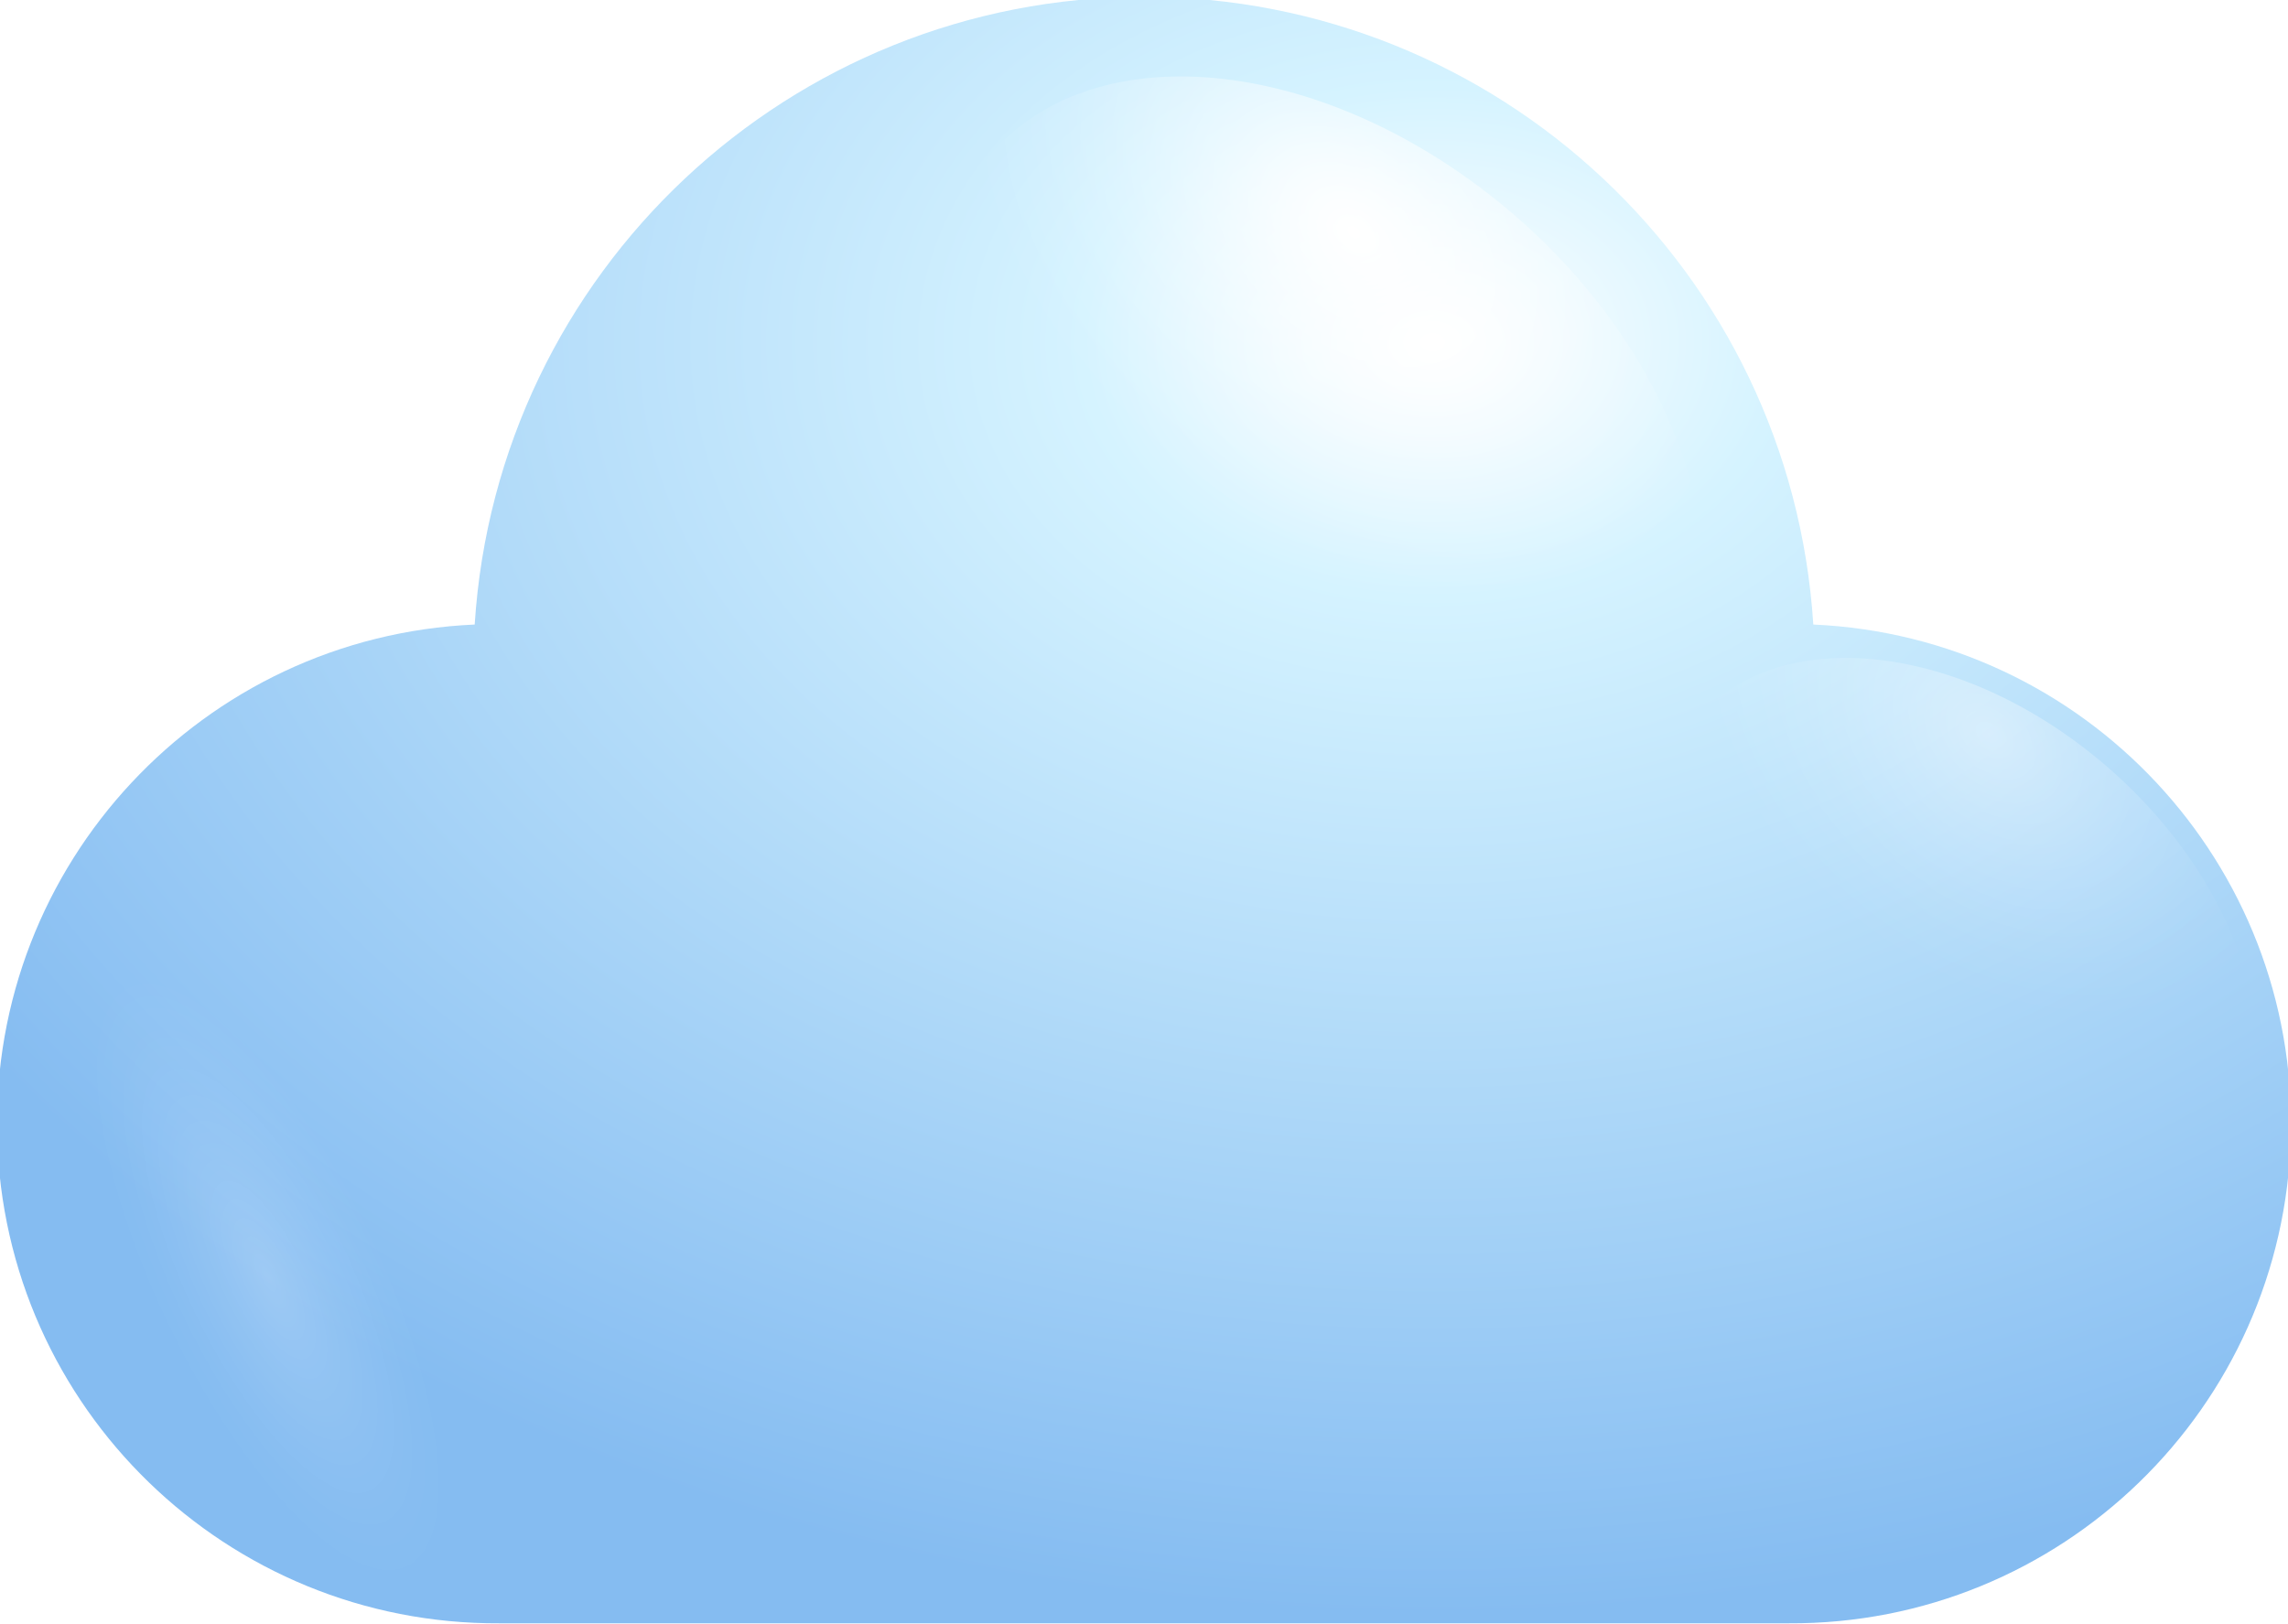
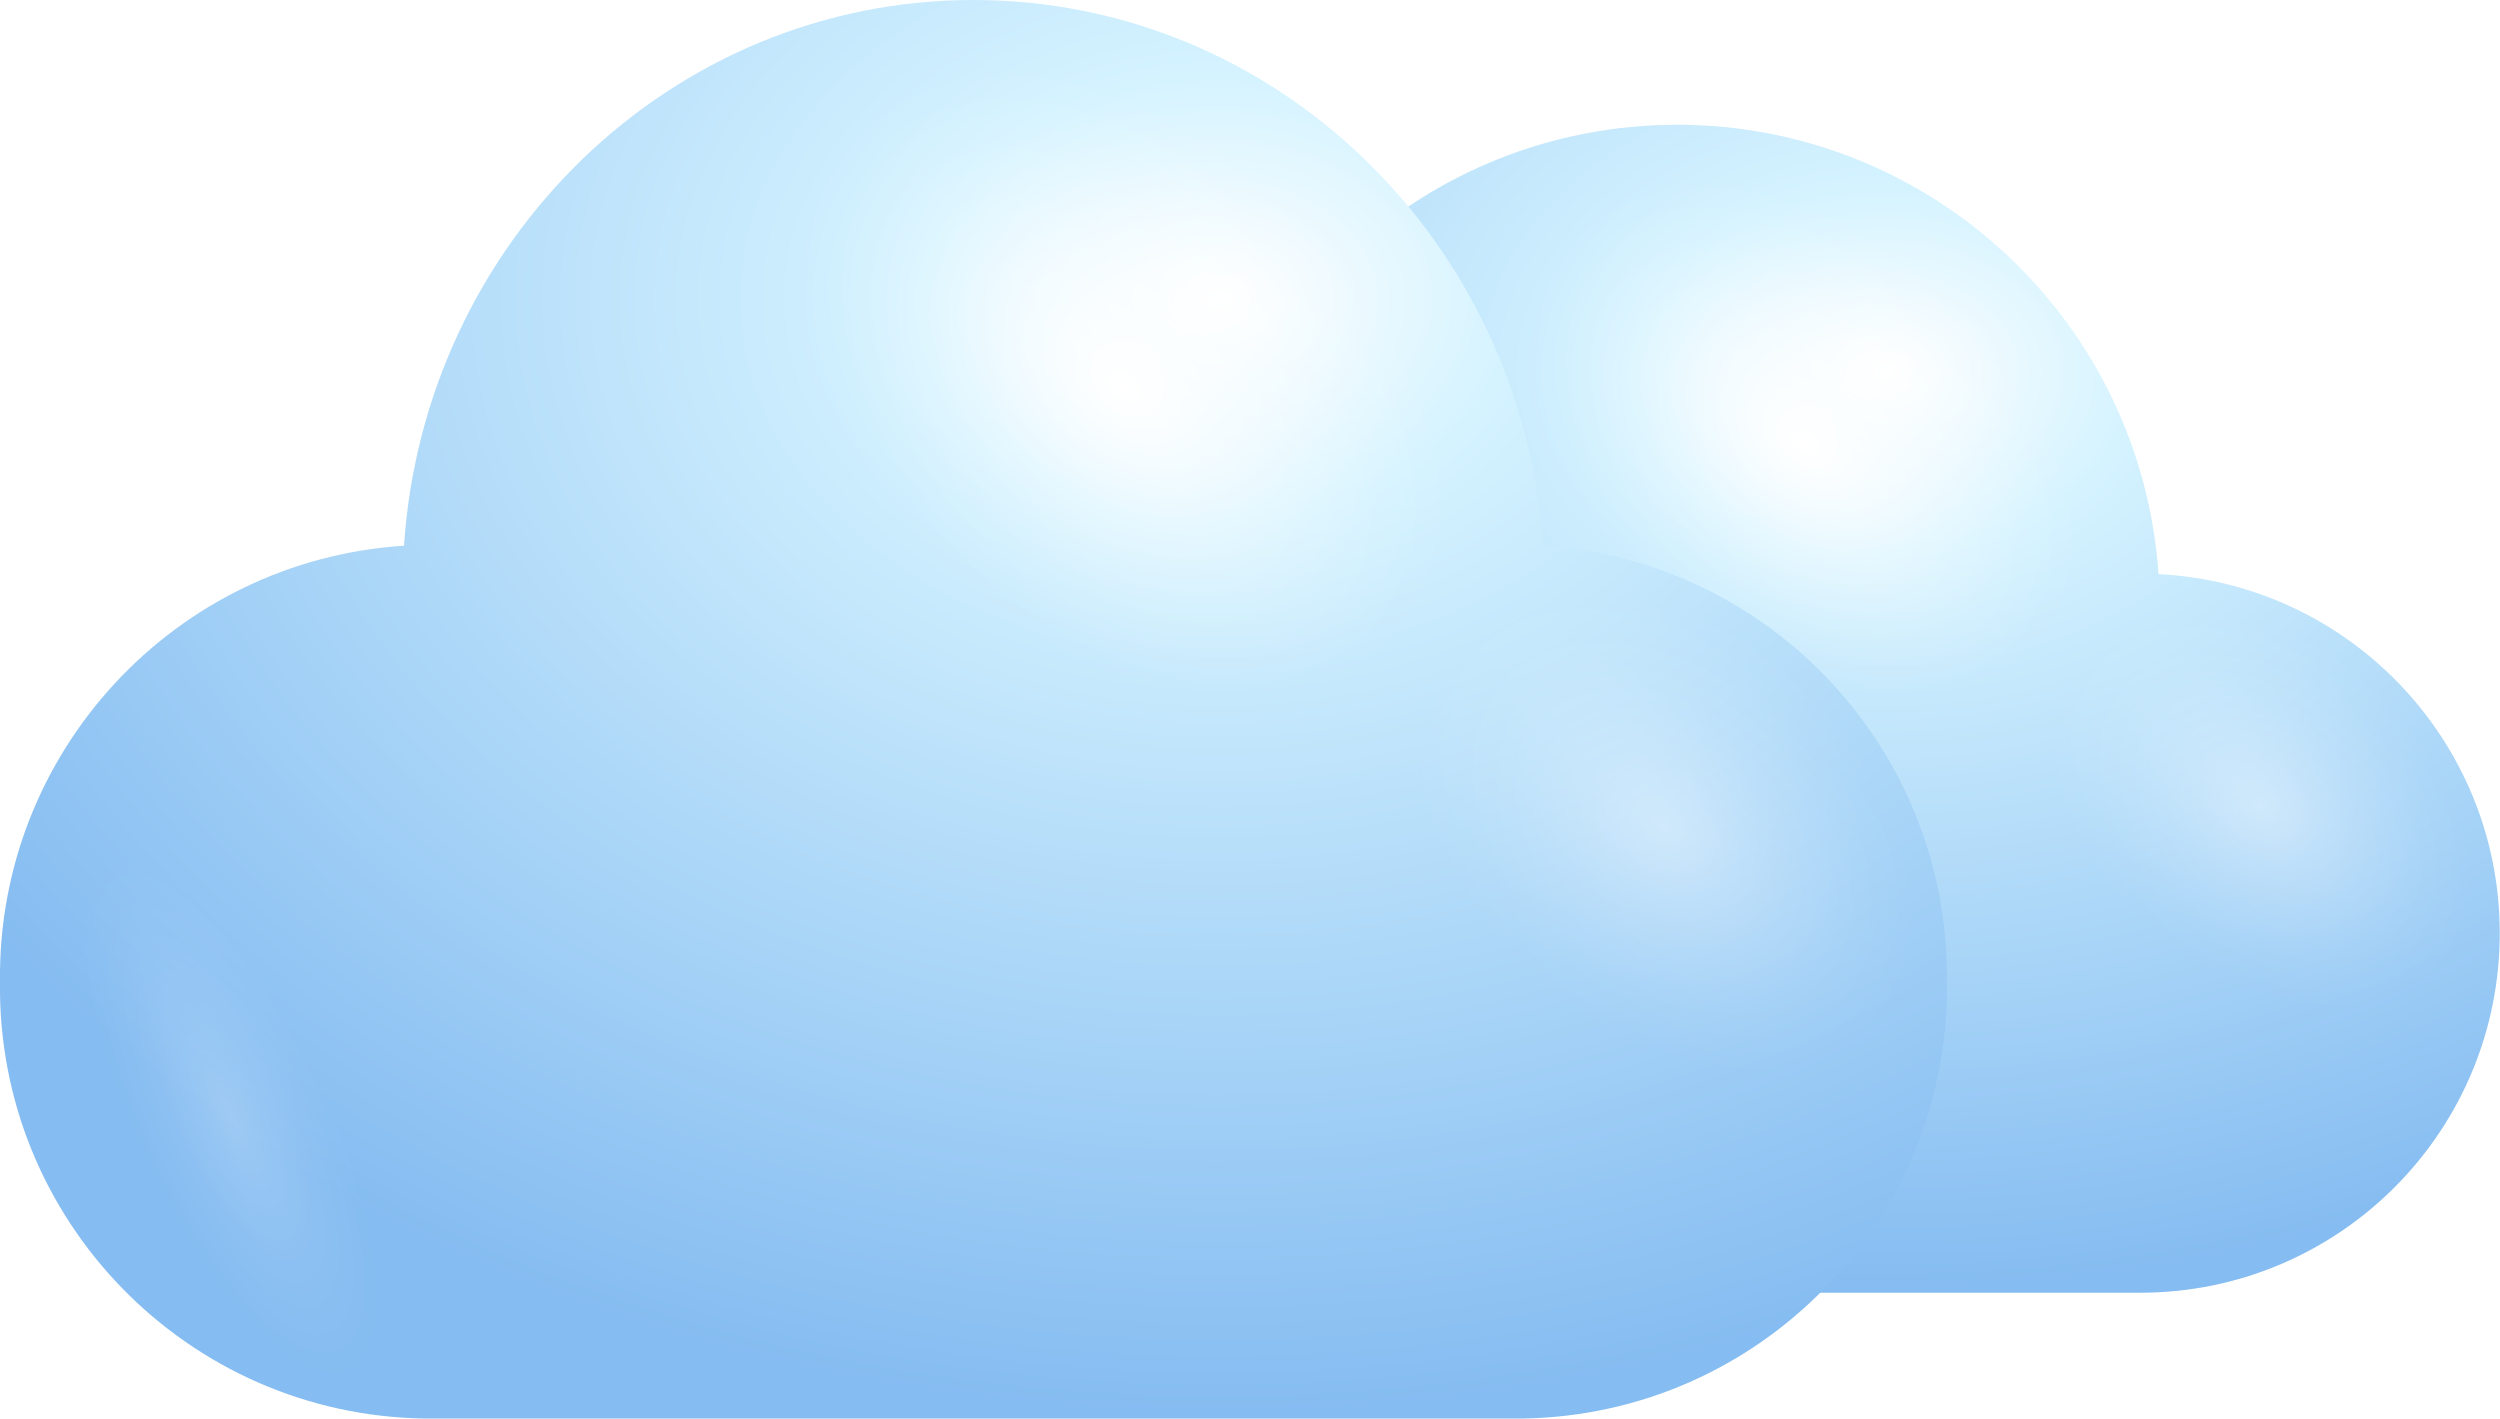
- <svg xmlns="http://www.w3.org/2000/svg" xmlns:xlink="http://www.w3.org/1999/xlink" viewBox="0 0 92.11 65.37">
+ <svg xmlns="http://www.w3.org/2000/svg" xmlns:xlink="http://www.w3.org/1999/xlink" width="107.583" height="61.045" viewBox="0 0 107.583 61.045">
  <defs>
-     <style>.cls-1{isolation:isolate;}.cls-2{fill:url(#radial-gradient);}.cls-3,.cls-4,.cls-5{mix-blend-mode:overlay;}.cls-3{fill:url(#radial-gradient-2);}.cls-4{opacity:0.4;fill:url(#radial-gradient-3);}.cls-5{opacity:0.2;fill:url(#Degradado_sin_nombre_34);}</style>
-     <radialGradient id="radial-gradient" cx="57.67" cy="13.78" r="70.26" gradientTransform="translate(115.34 23.84) rotate(180) scale(1 0.73)" gradientUnits="userSpaceOnUse">
+     <style>
+       .cls-1 {
+         isolation: isolate;
+       }
+ 
+       .cls-2 {
+         fill: url(#radial-gradient);
+       }
+ 
+       .cls-3, .cls-4, .cls-5, .cls-7, .cls-8, .cls-9 {
+         mix-blend-mode: overlay;
+       }
+ 
+       .cls-3 {
+         fill: url(#radial-gradient-2);
+       }
+ 
+       .cls-4, .cls-8 {
+         opacity: 0.4;
+       }
+ 
+       .cls-4 {
+         fill: url(#radial-gradient-3);
+       }
+ 
+       .cls-5, .cls-9 {
+         opacity: 0.2;
+       }
+ 
+       .cls-5 {
+         fill: url(#Degradado_sin_nombre_34);
+       }
+ 
+       .cls-6 {
+         fill: url(#radial-gradient-4);
+       }
+ 
+       .cls-7 {
+         fill: url(#radial-gradient-5);
+       }
+ 
+       .cls-8 {
+         fill: url(#radial-gradient-6);
+       }
+ 
+       .cls-9 {
+         fill: url(#Degradado_sin_nombre_34-2);
+       }
+     </style>
+     <radialGradient id="radial-gradient" cx="81.103" cy="15.963" r="54.018" gradientTransform="translate(162.2064 27.62376) rotate(180) scale(1 0.73049)" gradientUnits="userSpaceOnUse">
      <stop offset="0" stop-color="#fff" />
-       <stop offset="0.2" stop-color="#d5f3ff" />
+       <stop offset="0.198" stop-color="#d5f3ff" />
      <stop offset="1" stop-color="#85bcf1" />
    </radialGradient>
-     <radialGradient id="radial-gradient-2" cx="1198.4" cy="-1619.45" r="8.48" gradientTransform="matrix(-0.84, 1.15, -1.62, -1.31, -1562.37, -3490.29)" gradientUnits="userSpaceOnUse">
+     <radialGradient id="radial-gradient-2" cx="1242.057" cy="-1578.758" r="6.517" gradientTransform="matrix(-0.8392, 1.1536, -1.6186, -1.3126, -1435.4, -3486.003)" gradientUnits="userSpaceOnUse">
      <stop offset="0" stop-color="#fff" />
-       <stop offset="0.1" stop-color="#fff" stop-opacity="0.85" />
-       <stop offset="0.29" stop-color="#fff" stop-opacity="0.59" />
-       <stop offset="0.47" stop-color="#fff" stop-opacity="0.38" />
-       <stop offset="0.63" stop-color="#fff" stop-opacity="0.22" />
-       <stop offset="0.78" stop-color="#fff" stop-opacity="0.1" />
-       <stop offset="0.91" stop-color="#fff" stop-opacity="0.03" />
+       <stop offset="0.103" stop-color="#fff" stop-opacity="0.848" />
+       <stop offset="0.29" stop-color="#fff" stop-opacity="0.594" />
+       <stop offset="0.469" stop-color="#fff" stop-opacity="0.382" />
+       <stop offset="0.635" stop-color="#fff" stop-opacity="0.217" />
+       <stop offset="0.783" stop-color="#fff" stop-opacity="0.098" />
+       <stop offset="0.91" stop-color="#fff" stop-opacity="0.026" />
      <stop offset="1" stop-color="#fff" stop-opacity="0" />
    </radialGradient>
-     <radialGradient id="radial-gradient-3" cx="1198.15" cy="-1635.1" r="6.66" xlink:href="#radial-gradient-2" />
-     <radialGradient id="Degradado_sin_nombre_34" cx="10.93" cy="51.53" r="4.87" gradientTransform="matrix(0.9, -0.43, 1.26, 2.62, -63.98, -78.88)" xlink:href="#radial-gradient-2" />
+     <radialGradient id="radial-gradient-3" cx="1241.86" cy="-1590.797" r="5.122" xlink:href="#radial-gradient-2" />
+     <radialGradient id="Degradado_sin_nombre_34" data-name="Degradado sin nombre 34" cx="45.17" cy="44.988" r="3.745" gradientTransform="matrix(0.90102, -0.43378, 1.26276, 2.62292, -52.338, -53.41766)" xlink:href="#radial-gradient-2" />
+     <radialGradient id="radial-gradient-4" cx="60.254" cy="13.799" r="70.257" gradientTransform="translate(107.2627 22.27924) rotate(180) scale(0.9096 0.68216)" xlink:href="#radial-gradient" />
+     <radialGradient id="radial-gradient-5" cx="1251.07" cy="-1569.908" r="8.476" gradientTransform="matrix(-0.76333, 1.07728, -1.47227, -1.22577, -1307.985, -3255.407)" xlink:href="#radial-gradient-2" />
+     <radialGradient id="radial-gradient-6" cx="1250.816" cy="-1585.566" r="6.662" gradientTransform="matrix(-0.76333, 1.07728, -1.47227, -1.22577, -1307.985, -3255.407)" xlink:href="#radial-gradient-2" />
+     <radialGradient id="Degradado_sin_nombre_34-2" data-name="Degradado sin nombre 34" cx="13.52" cy="51.549" r="4.871" gradientTransform="matrix(0.81956, -0.40508, 1.1486, 2.4494, -60.34344, -72.66918)" xlink:href="#radial-gradient-2" />
  </defs>
  <g class="cls-1">
    <g id="Слой_2" data-name="Слой 2">
      <g id="OBJECTS">
-         <path class="cls-2" d="M73,25.15a27,27,0,0,0-53.89,0,20.12,20.12,0,0,0,1,40.22H72a20.12,20.12,0,0,0,1-40.22Z" />
-         <path class="cls-3" d="M46.06,27.65c-7.58-6.15-10.54-15.5-6.61-20.9S52.71,2,60.28,8.09,70.81,23.6,66.89,29,53.63,33.79,46.06,27.65Z" />
-         <path class="cls-4" d="M73.14,45.82c-6-4.84-8.28-12.19-5.2-16.43s10.42-3.77,16.38,1.06,8.27,12.18,5.19,16.42S79.09,50.64,73.14,45.82Z" />
-         <path class="cls-5" d="M14.39,46.49C10,39.64,4.89,36.34,3,39.12s.11,10.59,4.5,17.44S17,66.72,18.89,63.94,18.78,53.35,14.39,46.49Z" />
+         <g>
+           <path class="cls-2" d="M92.888,24.706a20.763,20.763,0,0,0-41.428,0,15.472,15.472,0,0,0,.775,30.924h39.875a15.472,15.472,0,0,0,.777-30.924Z" />
+           <path class="cls-3" d="M72.175,26.63c-5.826-4.727-8.1-11.922-5.08-16.072,3.021-4.152,10.193-3.686,16.02,1.037,5.824,4.725,8.096,11.922,5.078,16.07C85.169,31.819,77.999,31.353,72.175,26.63Z" />
+           <path class="cls-4" d="M92.997,40.597c-4.578-3.715-6.367-9.369-3.992-12.631,2.373-3.264,8.01-2.897,12.59.815,4.576,3.713,6.361,9.369,3.99,12.629C103.208,44.675,97.573,44.308,92.997,40.597Z" />
+           <path class="cls-5" d="M47.825,41.114c-3.379-5.268-7.303-7.805-8.771-5.668-1.465,2.135.084,8.141,3.459,13.412,3.381,5.269,7.307,7.809,8.771,5.67C52.751,52.386,51.202,46.388,47.825,41.114Z" />
+           <g>
+             <path class="cls-6" d="M66.396,23.483C65.524,10.365,54.89,0,41.891,0,28.892,0,18.258,10.365,17.386,23.483A18.585,18.585,0,0,0,0,42.251,18.553,18.553,0,0,0,18.304,61.045H65.478A18.553,18.553,0,0,0,83.782,42.251,18.585,18.585,0,0,0,66.396,23.483Z" />
+             <path class="cls-7" d="M41.893,25.821C35.002,20.081,32.311,11.343,35.883,6.302c3.574-5.045,12.058-4.478,18.952,1.257,6.889,5.74,9.577,14.482,6.007,19.521C57.266,32.125,48.782,31.557,41.893,25.821Z" />
+             <path class="cls-8" d="M66.526,42.785c-5.415-4.512-7.531-11.379-4.724-15.343,2.81-3.963,9.477-3.516,14.895.99,5.414,4.509,7.526,11.379,4.721,15.339C78.607,47.737,71.939,47.292,66.526,42.785Z" />
+             <path class="cls-9" d="M13.087,43.415C9.091,37.015,4.449,33.934,2.711,36.529c-1.732,2.594.1,9.889,4.093,16.291,3.999,6.4,8.643,9.483,10.376,6.885C18.914,57.105,17.083,49.817,13.087,43.415Z" />
+           </g>
+         </g>
      </g>
    </g>
  </g>
</svg>
